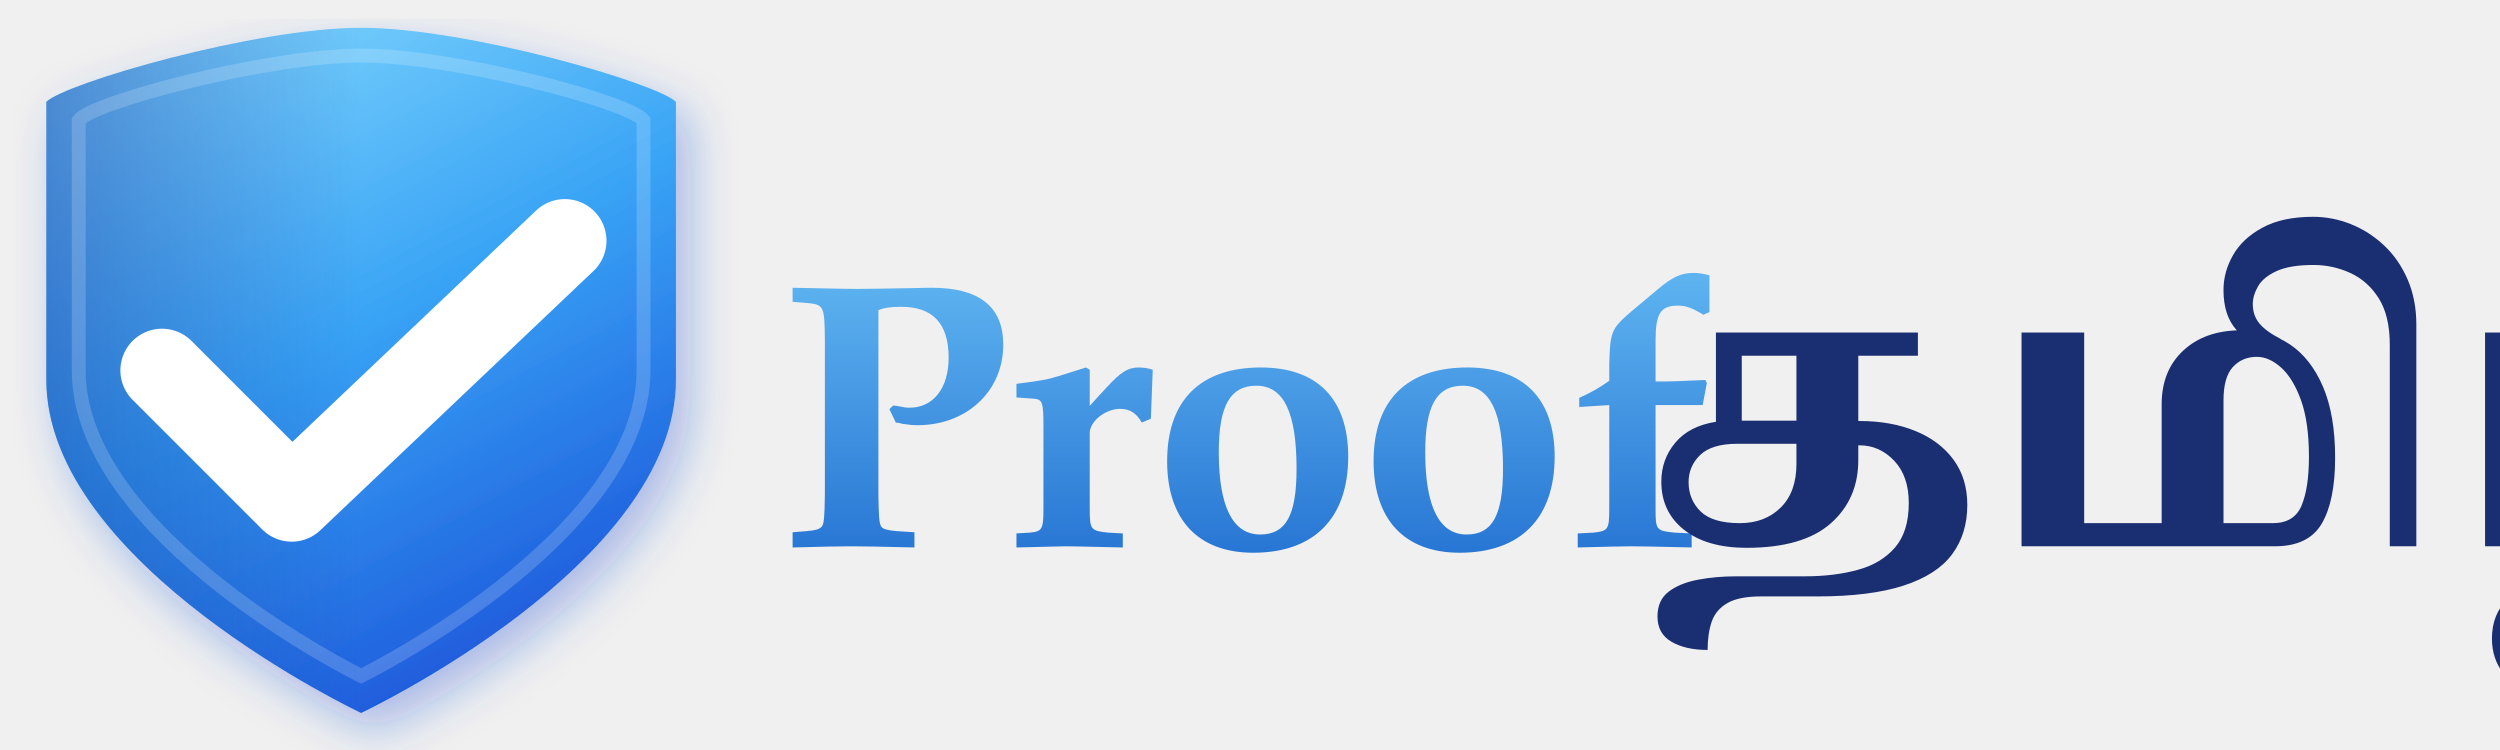
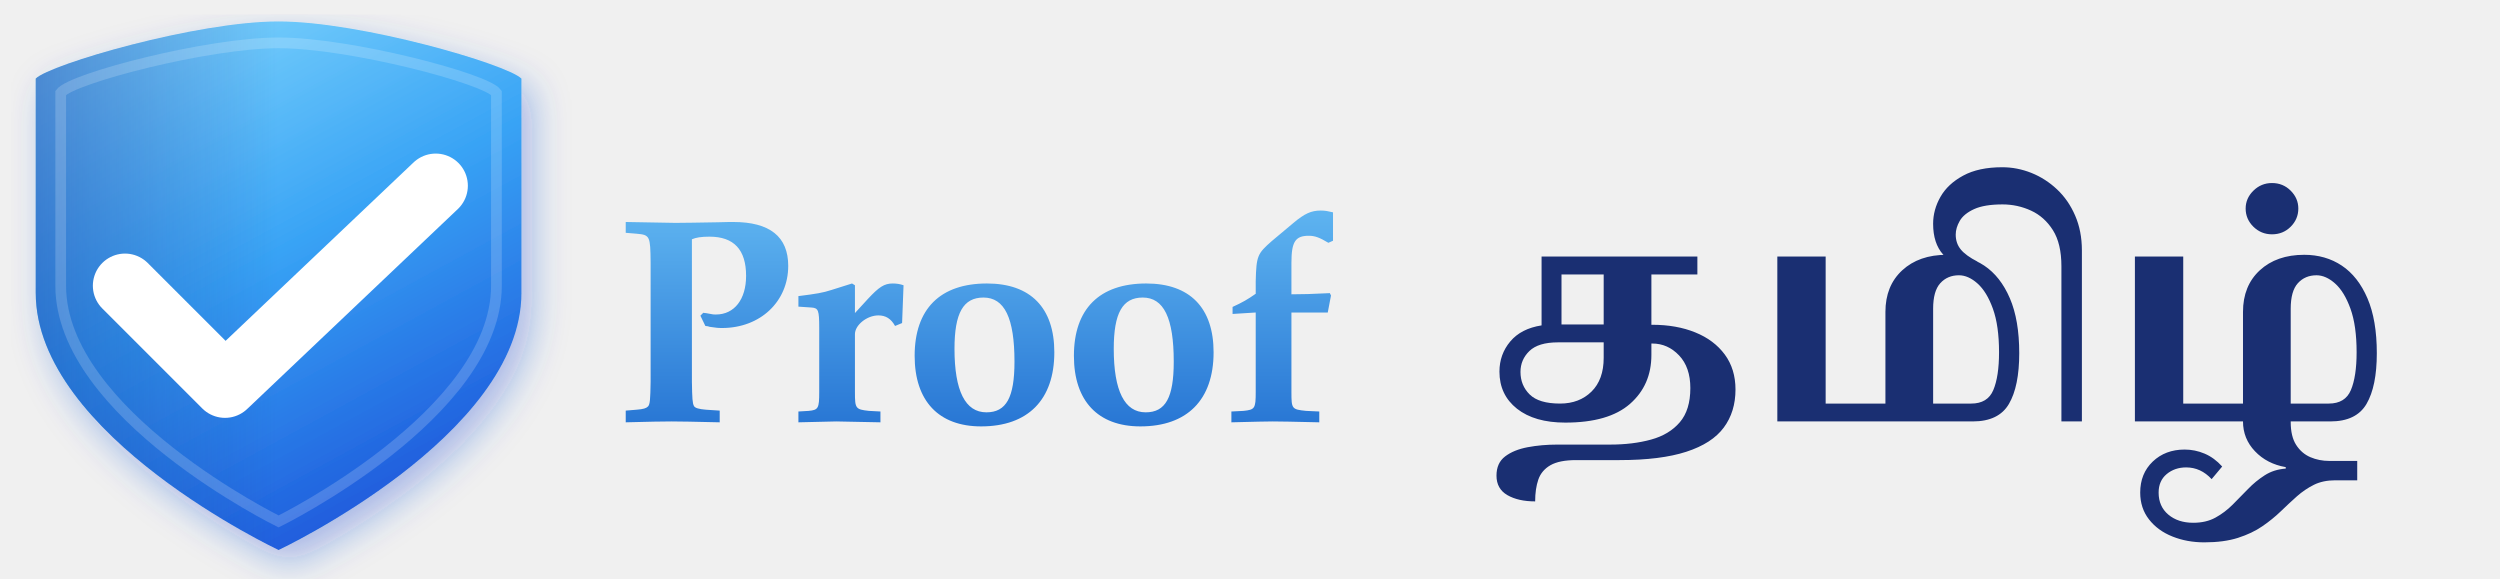
- <svg xmlns="http://www.w3.org/2000/svg" viewBox="0 0 540 162" role="img" aria-label="Proof தமிழ் Logo">
+ <svg xmlns="http://www.w3.org/2000/svg" viewBox="0 0 700 162" role="img" aria-label="Proof தமிழ் Logo" text-rendering="optimizeLegibility" shape-rendering="geometricPrecision">
  <defs>
    <linearGradient id="shieldGrad" x1="25%" y1="0%" x2="75%" y2="100%">
      <stop offset="0%" stop-color="#7dd3fc" />
      <stop offset="45%" stop-color="#38a3f5" />
      <stop offset="100%" stop-color="#1a4fd8" />
    </linearGradient>
    <linearGradient id="shieldEdge" x1="0%" y1="0%" x2="100%" y2="0%">
      <stop offset="0%" stop-color="#0c30a0" stop-opacity="0.45" />
      <stop offset="100%" stop-color="#0c30a0" stop-opacity="0" />
    </linearGradient>
    <filter id="shieldShadow" x="-8%" y="-6%" width="120%" height="120%">
      <feDropShadow dx="3" dy="4" stdDeviation="5" flood-color="#1a4fd8" flood-opacity="0.35" />
    </filter>
    <linearGradient id="proofGrad" x1="0%" y1="0%" x2="0%" y2="100%">
      <stop offset="0%" stop-color="#5eb4f0" />
      <stop offset="100%" stop-color="#2876d4" />
    </linearGradient>
  </defs>
  <path d="     M 78 6     C 55 6, 14 18, 10 22     L 10 82     C 10 122, 78 154, 78 154     C 78 154, 146 122, 146 82     L 146 22     C 142 18, 101 6, 78 6 Z" fill="url(#shieldGrad)" filter="url(#shieldShadow)" />
  <path d="     M 78 6     C 55 6, 14 18, 10 22     L 10 82     C 10 122, 78 154, 78 154" fill="url(#shieldEdge)" opacity="1" />
  <path d="     M 78 12     C 58 12, 20 22, 17 26     L 17 80     C 17 116, 78 146, 78 146     C 78 146, 139 116, 139 80     L 139 26     C 136 22, 98 12, 78 12 Z" fill="none" stroke="rgba(255,255,255,0.18)" stroke-width="3" />
  <path d="M 35 80 L 63 108 L 122 52" fill="none" stroke="white" stroke-width="18" stroke-linecap="round" stroke-linejoin="round" />
-   <text x="168" y="118" font-family="'Georgia', 'Palatino Linotype', 'Book Antiqua', 'Times New Roman', serif" font-size="82" font-weight="700" fill="url(#proofGrad)" letter-spacing="-1">Proof</text>
-   <text x="354" y="118" font-family="'Noto Serif Tamil', 'Latha', 'Tamil MN', 'Vijaya', 'Noto Sans Tamil', serif" font-size="82" font-weight="700" fill="#1a2f72">தமிழ்</text>
+   <text x="172" y="118" font-family="'Georgia', 'Palatino Linotype', 'Book Antiqua', 'Times New Roman', serif" font-size="82" font-weight="700" fill="url(#proofGrad)" letter-spacing="-1">Proof</text>
+   <text x="415" y="118" font-family="'Noto Serif Tamil', 'Latha', 'Tamil MN', 'Vijaya', 'Noto Sans Tamil', serif" font-size="82" font-weight="700" fill="#1a2f72">தமிழ்</text>
</svg>
